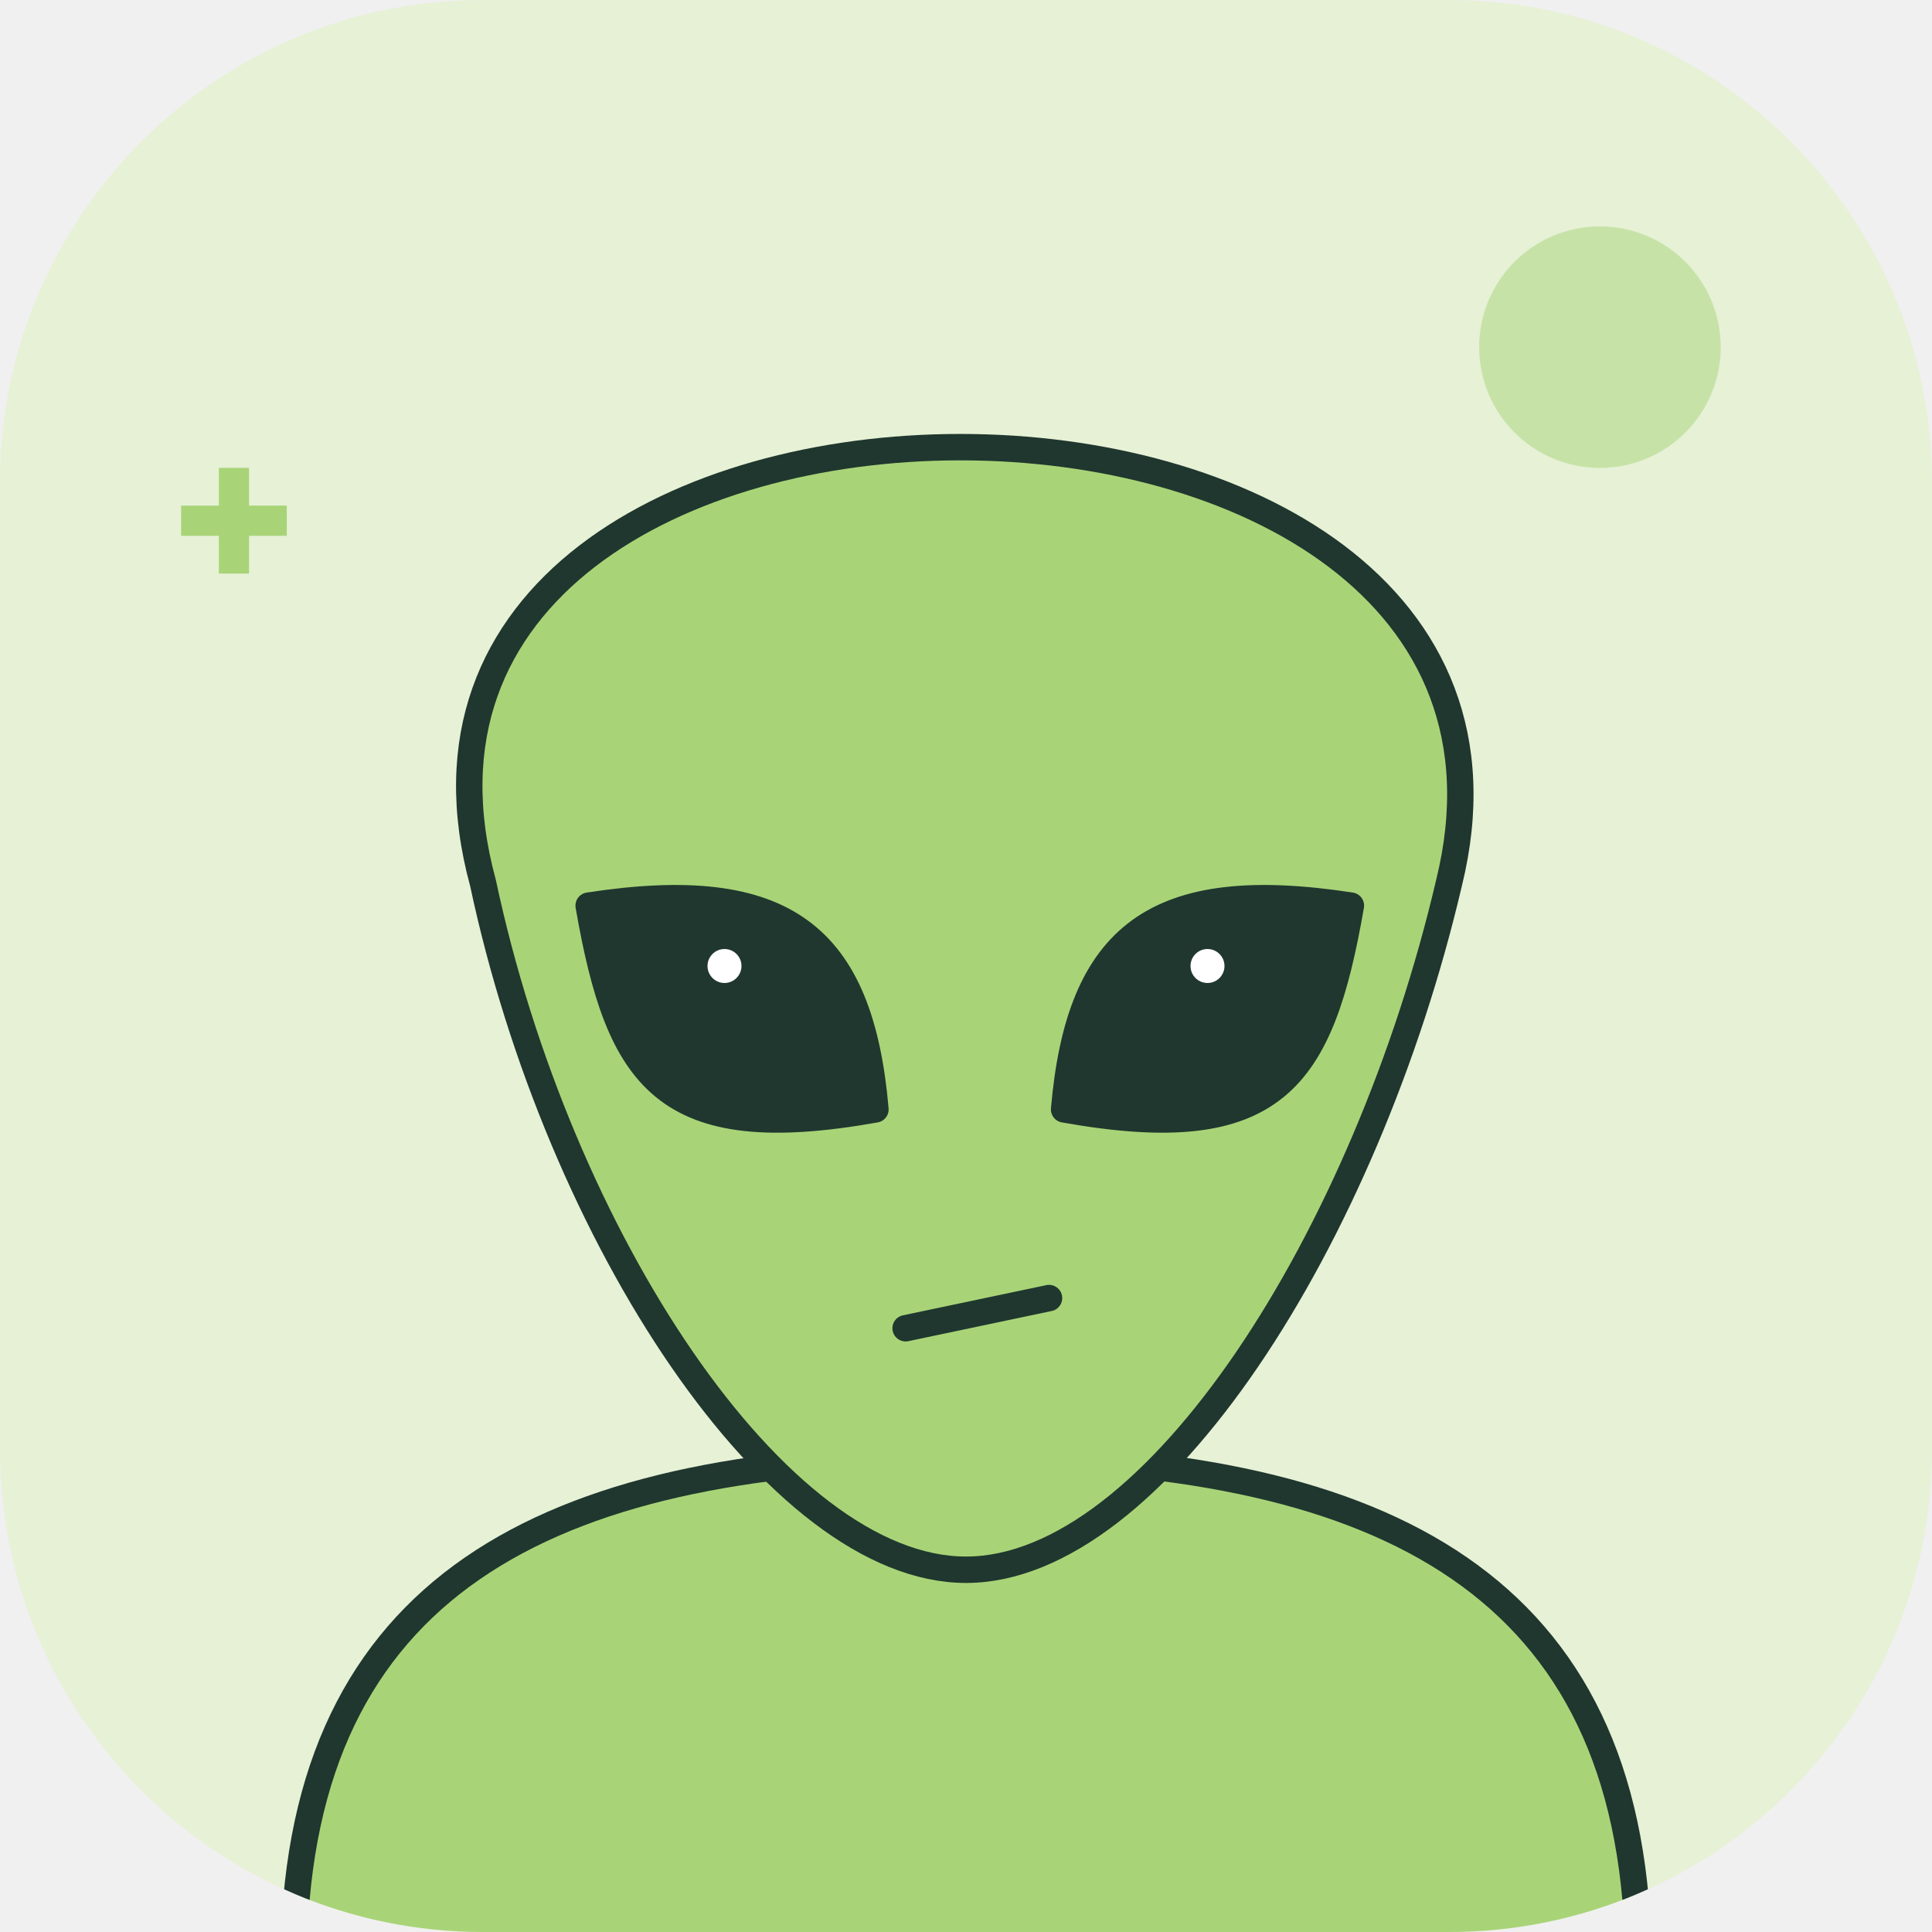
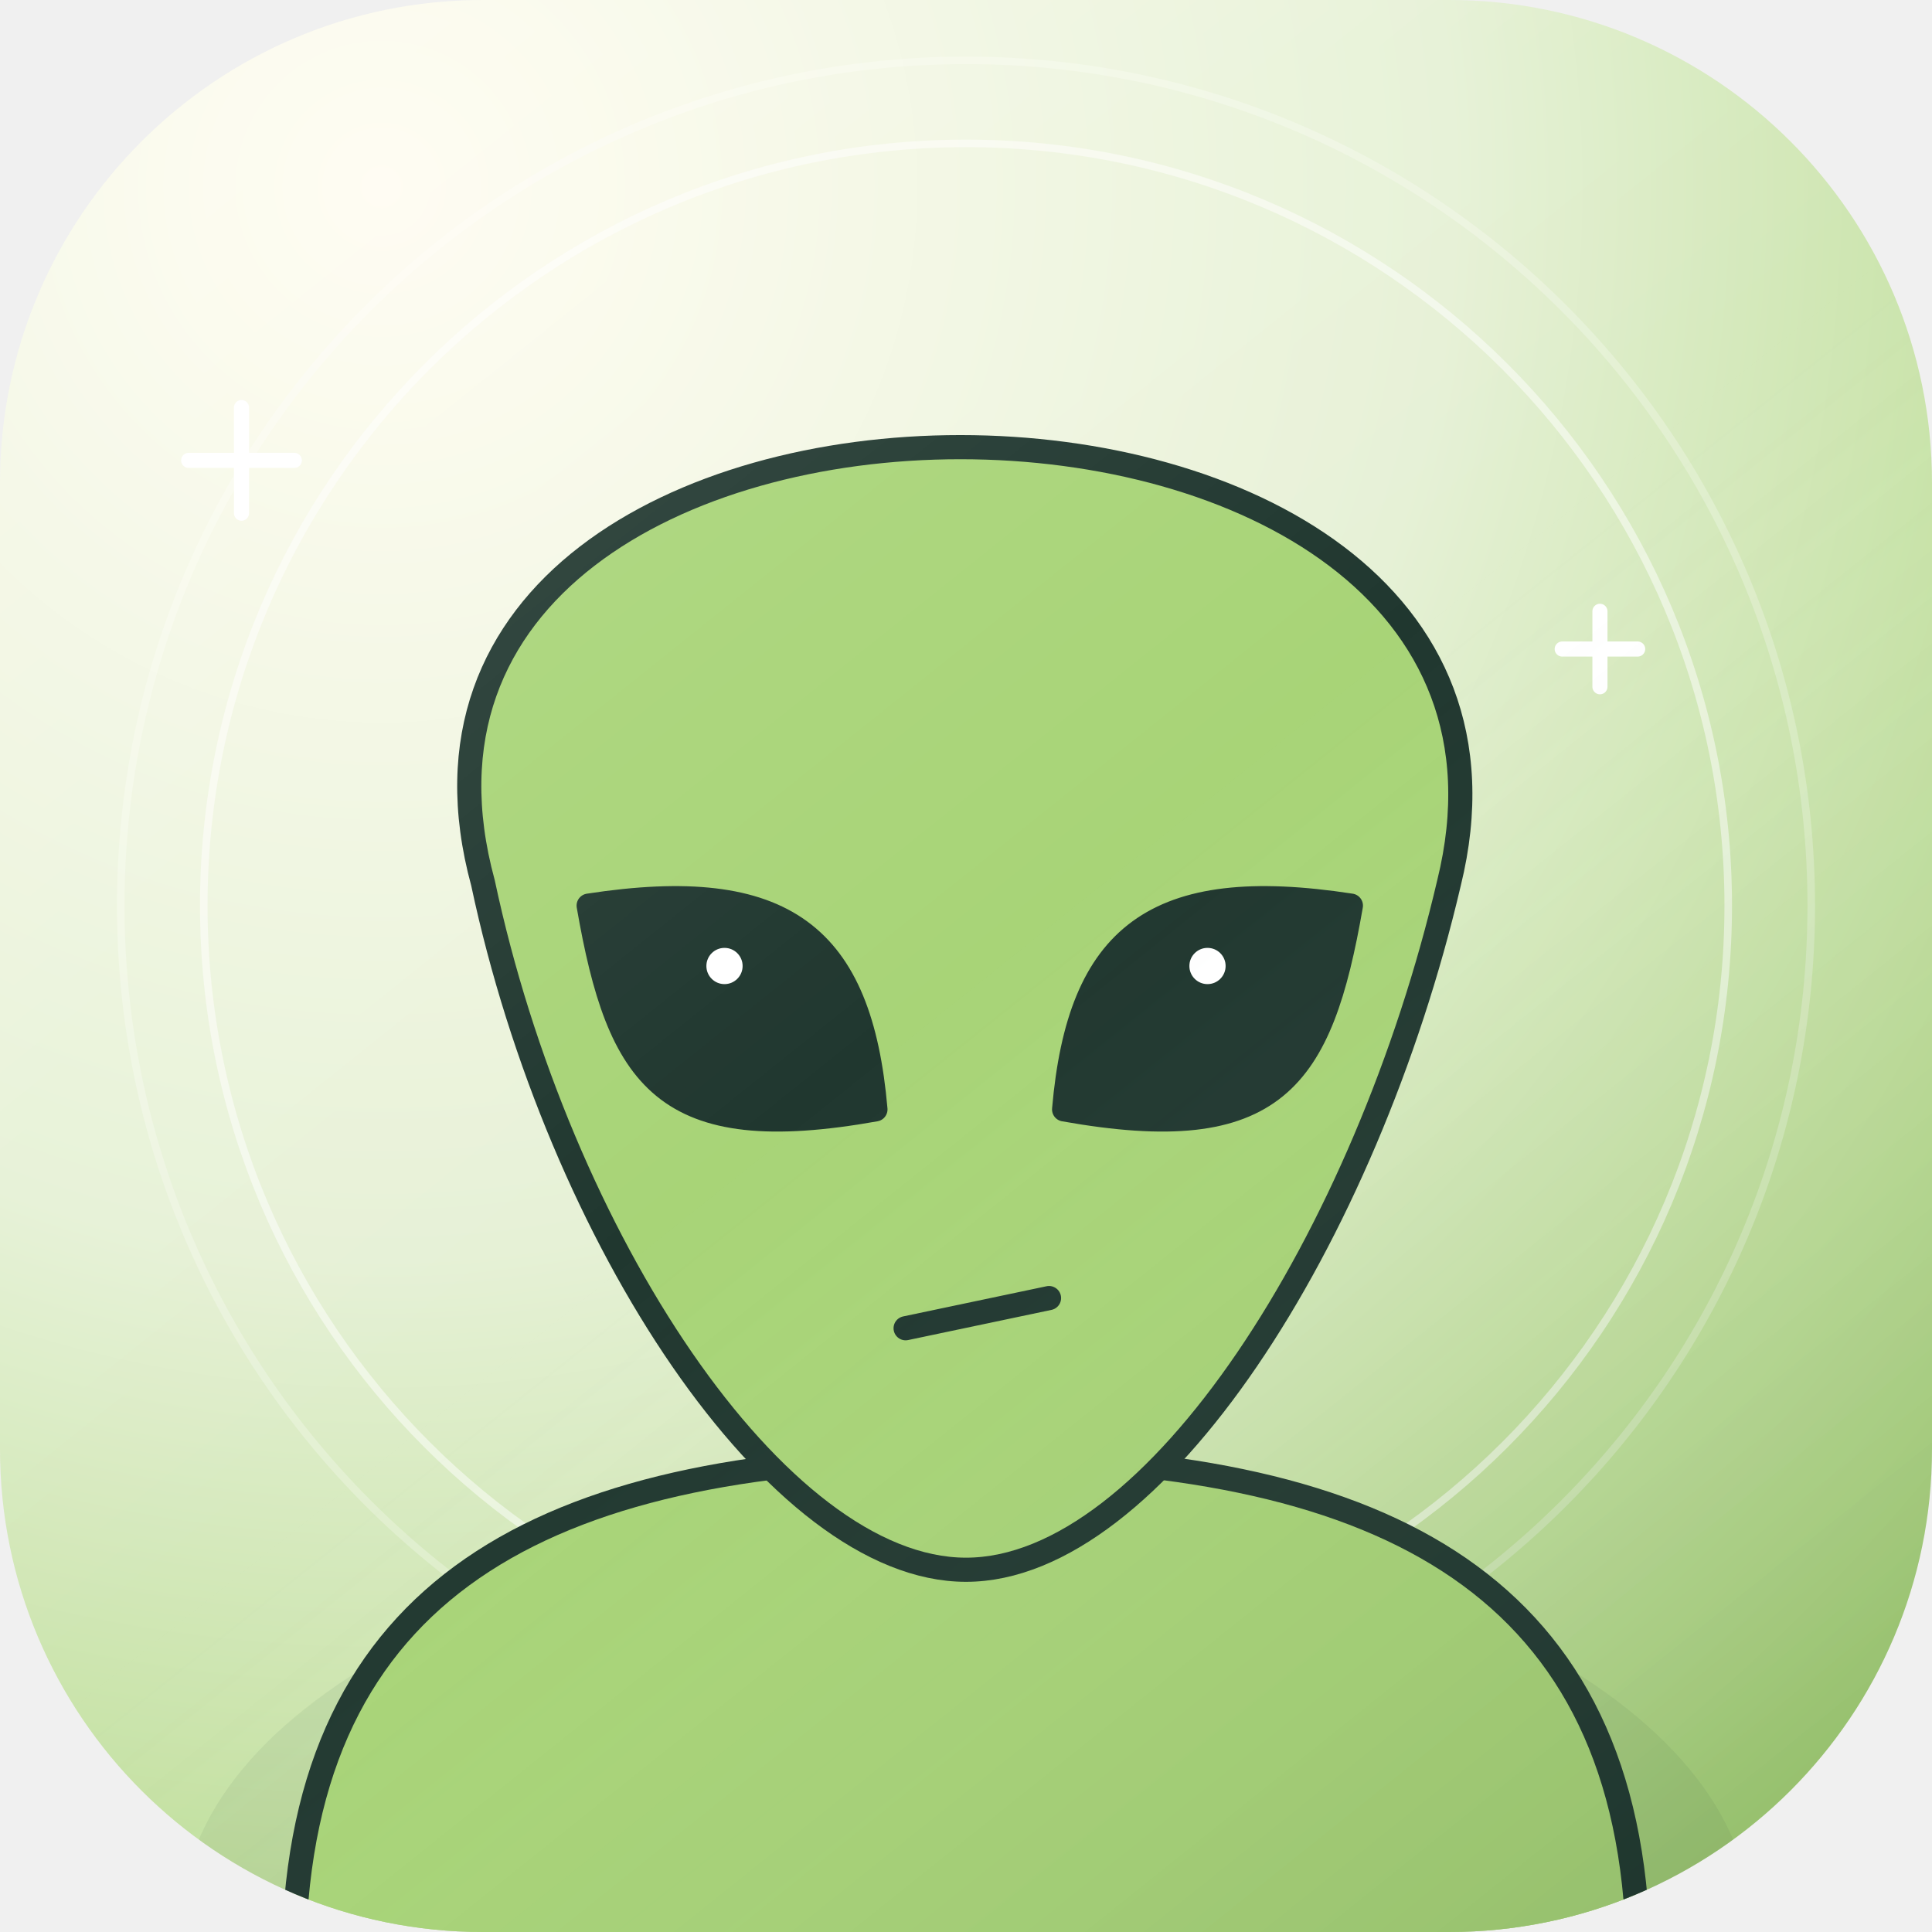
- <svg xmlns="http://www.w3.org/2000/svg" viewBox="0 0 256 256" width="256" height="256">
+ <svg xmlns="http://www.w3.org/2000/svg" viewBox="0 0 256 256" width="512" height="512">
  <defs>
    <clipPath id="crop">
      <rect width="256" height="256" rx="64" />
    </clipPath>
+     <radialGradient id="back" cx=".2" cy=".1" r="1.1">
+       <stop stop-color="#FFFCF1" />
+       <stop offset=".5" stop-color="#E6F1D6" />
+       <stop offset="1" stop-color="#A8D477" />
+     </radialGradient>
+     <linearGradient id="light" x2=".8" y2="1">
+       <stop stop-color="#FFF" stop-opacity=".18" />
+       <stop offset=".55" stop-color="#FFF" stop-opacity="0" />
+       <stop offset="1" stop-color="#20372F" stop-opacity=".12" />
+     </linearGradient>
  </defs>
  <g clip-path="url(#crop)">
-     <rect width="256" height="256" fill="#E6F1D6" />
-     <circle cx="212" cy="46" r="16" fill="#A8D477" opacity=".5" />
-     <path d="M24 69h14m-7-7v14" stroke="#A8D477" stroke-width="4" />
-     <g stroke="#20372F" stroke-width="3.5" stroke-linecap="round" stroke-linejoin="round">
+     <rect width="256" height="256" fill="url(#back)" />
+     <circle cx="128" cy="120" r="101" fill="none" stroke="#FFF" stroke-opacity=".5" />
+     <circle cx="128" cy="120" r="112" fill="none" stroke="#FFF" stroke-opacity=".25" />
+     <ellipse cx="128" cy="255" rx="104" ry="53" fill="#20372F" opacity=".07" />
+     <path d="M25 61h14m-7-7v14m175 18h10m-5-5v10" stroke="#FFF" stroke-width="2" stroke-linecap="round" />
+     <g stroke="#20372F" stroke-width="3.2" stroke-linecap="round" stroke-linejoin="round">
      <path d="M39 256c2-47 35-63 89-63s87 16 89 63" fill="#A8D477" />
      <path d="M64 117C43 40 211 40 192 117c-11 47-39 91-64 91s-54-44-64-91Z" fill="#A8D477" />
      <path d="M78 120c26-4 36 4 38 27-28 5-34-4-38-27Zm101 0c-26-4-36 4-38 27 28 5 34-4 38-27Z" fill="#20372F" />
      <path d="m120 176 19-4" />
      <circle cx="96" cy="128" r="4" fill="white" />
      <circle cx="160" cy="128" r="4" fill="white" />
    </g>
+     <rect width="256" height="256" fill="url(#light)" />
  </g>
</svg>
